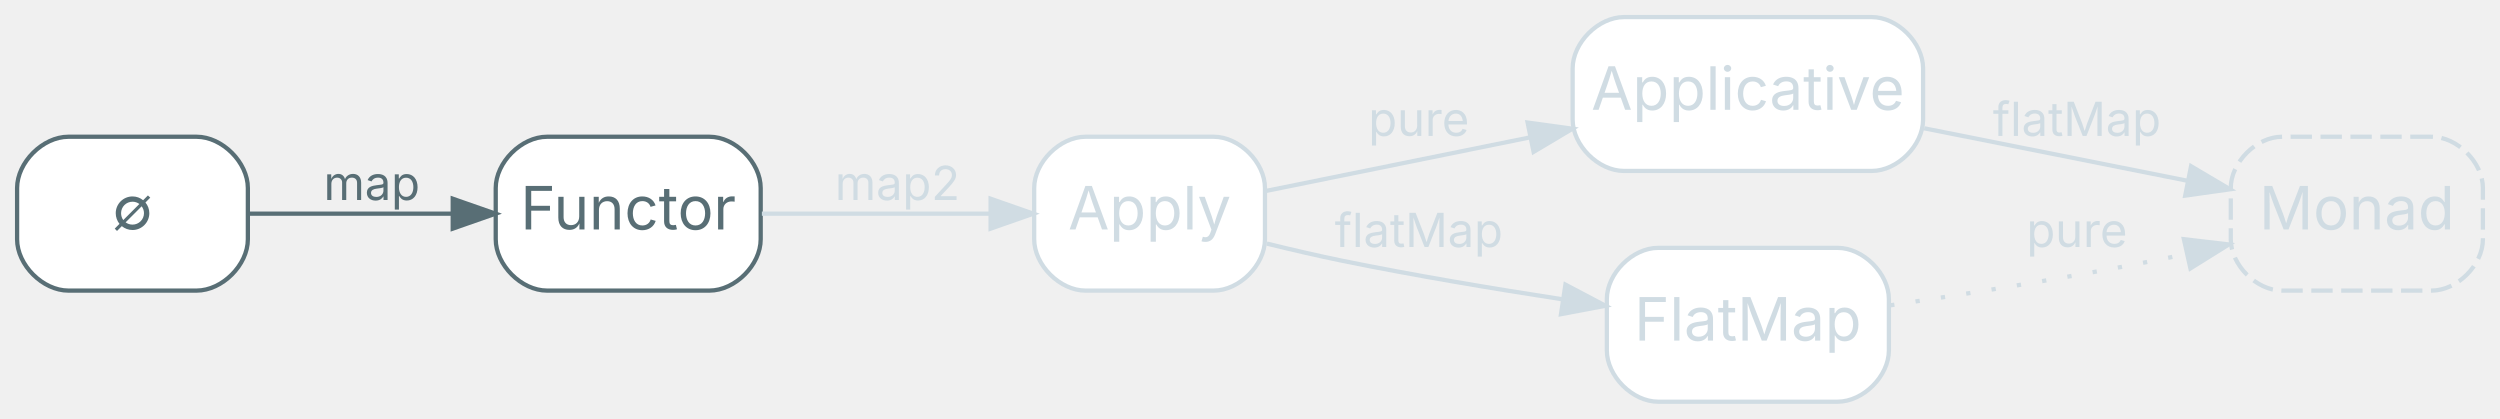
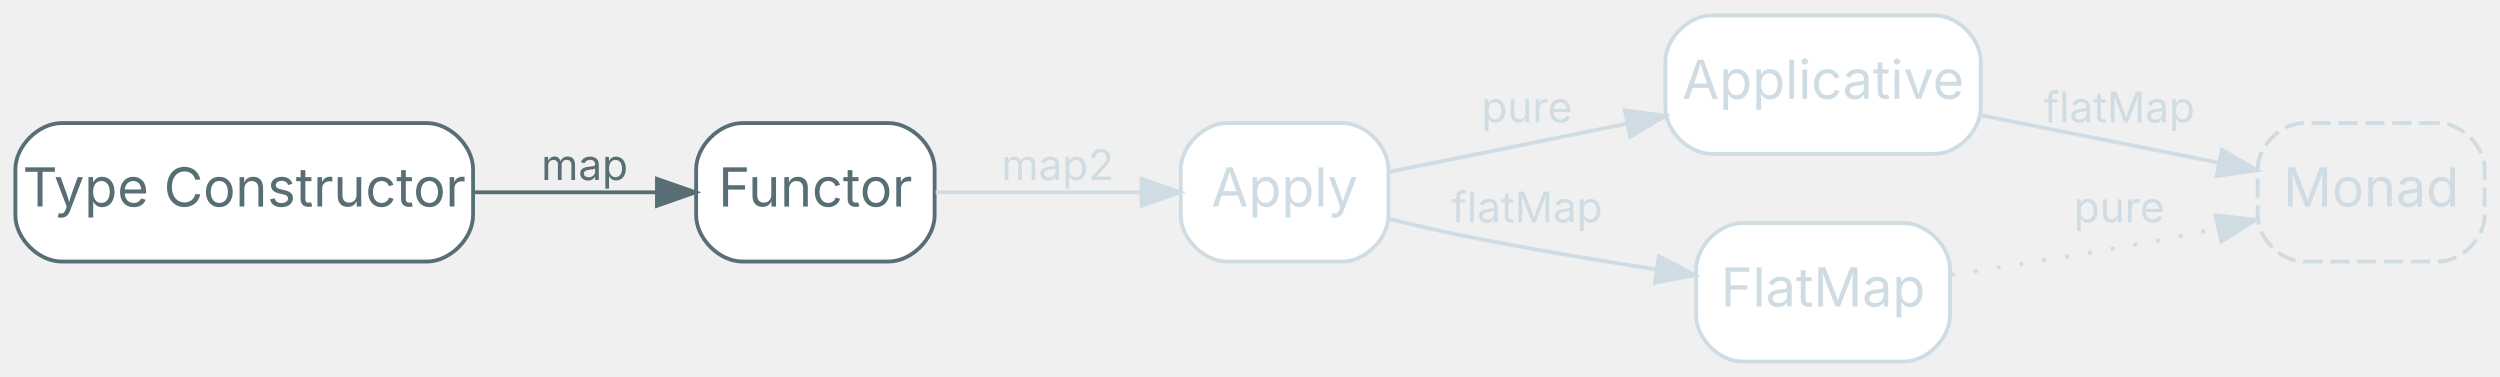
- <svg xmlns="http://www.w3.org/2000/svg" width="585pt" height="98pt" viewBox="0.00 0.00 585.00 98.00">
+ <svg xmlns="http://www.w3.org/2000/svg" width="650pt" height="98pt" viewBox="0.00 0.00 650.00 98.00">
  <g id="graph0" class="graph" transform="scale(1 1) rotate(0) translate(4 94)">
    <g id="node1" class="node">
-       <path fill="#ffffff" stroke="#586e75" d="M42,-62C42,-62 12,-62 12,-62 6,-62 0,-56 0,-50 0,-50 0,-38 0,-38 0,-32 6,-26 12,-26 12,-26 42,-26 42,-26 48,-26 54,-32 54,-38 54,-38 54,-50 54,-50 54,-56 48,-62 42,-62" />
-       <text text-anchor="middle" x="27" y="-40.3" font-family="Inter,Arial" font-size="14.00" fill="#586e75">∅</text>
+       <path fill="#ffffff" stroke="#586e75" d="M107,-62C107,-62 12,-62 12,-62 6,-62 0,-56 0,-50 0,-50 0,-38 0,-38 0,-32 6,-26 12,-26 12,-26 107,-26 107,-26 113,-26 119,-32 119,-38 119,-38 119,-50 119,-50 119,-56 113,-62 107,-62" />
+       <text text-anchor="middle" x="59.5" y="-40.3" font-family="Inter,Arial" font-size="14.00" fill="#586e75">Type Constructor</text>
    </g>
    <g id="node2" class="node">
-       <path fill="#ffffff" stroke="#586e75" d="M162,-62C162,-62 124,-62 124,-62 118,-62 112,-56 112,-50 112,-50 112,-38 112,-38 112,-32 118,-26 124,-26 124,-26 162,-26 162,-26 168,-26 174,-32 174,-38 174,-38 174,-50 174,-50 174,-56 168,-62 162,-62" />
-       <text text-anchor="middle" x="143" y="-40.3" font-family="Inter,Arial" font-size="14.00" fill="#586e75">Functor</text>
+       <path fill="#ffffff" stroke="#586e75" d="M227,-62C227,-62 189,-62 189,-62 183,-62 177,-56 177,-50 177,-50 177,-38 177,-38 177,-32 183,-26 189,-26 189,-26 227,-26 227,-26 233,-26 239,-32 239,-38 239,-38 239,-50 239,-50 239,-56 233,-62 227,-62" />
+       <text text-anchor="middle" x="208" y="-40.3" font-family="Inter,Arial" font-size="14.00" fill="#586e75">Functor</text>
    </g>
    <g id="edge1" class="edge">
-       <path fill="none" stroke="#586e75" d="M54.15,-44C68.28,-44 86.03,-44 101.87,-44" />
-       <polygon fill="#586e75" stroke="#586e75" points="101.94,-47.5 111.94,-44 101.94,-40.5 101.94,-47.5" />
-       <text text-anchor="middle" x="83" y="-47.2" font-family="Inter,Arial" font-size="11.00" fill="#586e75">map</text>
+       <path fill="none" stroke="#586e75" d="M119.24,-44C135.13,-44 151.96,-44 166.59,-44" />
+       <polygon fill="#586e75" stroke="#586e75" points="166.81,-47.5 176.81,-44 166.81,-40.5 166.81,-47.5" />
+       <text text-anchor="middle" x="148" y="-47.2" font-family="Inter,Arial" font-size="11.00" fill="#586e75">map</text>
    </g>
    <g id="node3" class="node disabled">
-       <path fill="#ffffff" stroke="#d0dce3" d="M280,-62C280,-62 250,-62 250,-62 244,-62 238,-56 238,-50 238,-50 238,-38 238,-38 238,-32 244,-26 250,-26 250,-26 280,-26 280,-26 286,-26 292,-32 292,-38 292,-38 292,-50 292,-50 292,-56 286,-62 280,-62" />
-       <text text-anchor="middle" x="265" y="-40.3" font-family="Inter,Arial" font-size="14.00" fill="#d0dce3">Apply</text>
+       <path fill="#ffffff" stroke="#d0dce3" d="M345,-62C345,-62 315,-62 315,-62 309,-62 303,-56 303,-50 303,-50 303,-38 303,-38 303,-32 309,-26 315,-26 315,-26 345,-26 345,-26 351,-26 357,-32 357,-38 357,-38 357,-50 357,-50 357,-56 351,-62 345,-62" />
+       <text text-anchor="middle" x="330" y="-40.3" font-family="Inter,Arial" font-size="14.00" fill="#d0dce3">Apply</text>
    </g>
    <g id="edge2" class="edge disabled">
-       <path fill="none" stroke="#d0dce3" d="M174.28,-44C190.5,-44 210.58,-44 227.64,-44" />
-       <polygon fill="#d0dce3" stroke="#d0dce3" points="227.8,-47.5 237.8,-44 227.8,-40.5 227.8,-47.5" />
-       <text text-anchor="middle" x="206" y="-47.2" font-family="Inter,Arial" font-size="11.00" fill="#d0dce3">map2</text>
+       <path fill="none" stroke="#d0dce3" d="M239.28,-44C255.5,-44 275.58,-44 292.64,-44" />
+       <polygon fill="#d0dce3" stroke="#d0dce3" points="292.8,-47.5 302.8,-44 292.8,-40.5 292.8,-47.5" />
+       <text text-anchor="middle" x="271" y="-47.2" font-family="Inter,Arial" font-size="11.00" fill="#d0dce3">map2</text>
    </g>
    <g id="node4" class="node disabled">
-       <path fill="#ffffff" stroke="#d0dce3" d="M434,-90C434,-90 376,-90 376,-90 370,-90 364,-84 364,-78 364,-78 364,-66 364,-66 364,-60 370,-54 376,-54 376,-54 434,-54 434,-54 440,-54 446,-60 446,-66 446,-66 446,-78 446,-78 446,-84 440,-90 434,-90" />
-       <text text-anchor="middle" x="405" y="-68.3" font-family="Inter,Arial" font-size="14.00" fill="#d0dce3">Applicative</text>
+       <path fill="#ffffff" stroke="#d0dce3" d="M499,-90C499,-90 441,-90 441,-90 435,-90 429,-84 429,-78 429,-78 429,-66 429,-66 429,-60 435,-54 441,-54 441,-54 499,-54 499,-54 505,-54 511,-60 511,-66 511,-66 511,-78 511,-78 511,-84 505,-90 499,-90" />
+       <text text-anchor="middle" x="470" y="-68.3" font-family="Inter,Arial" font-size="14.00" fill="#d0dce3">Applicative</text>
    </g>
    <g id="edge3" class="edge disabled">
-       <path fill="none" stroke="#d0dce3" d="M292.28,-49.33C309.69,-52.86 333.07,-57.61 353.95,-61.84" />
-       <polygon fill="#d0dce3" stroke="#d0dce3" points="353.46,-65.32 363.96,-63.88 354.86,-58.46 353.46,-65.32" />
-       <text text-anchor="middle" x="328" y="-62.2" font-family="Inter,Arial" font-size="11.00" fill="#d0dce3">pure</text>
+       <path fill="none" stroke="#d0dce3" d="M357.28,-49.33C374.69,-52.86 398.07,-57.61 418.95,-61.84" />
+       <polygon fill="#d0dce3" stroke="#d0dce3" points="418.46,-65.32 428.96,-63.88 419.86,-58.46 418.46,-65.32" />
+       <text text-anchor="middle" x="393" y="-62.2" font-family="Inter,Arial" font-size="11.00" fill="#d0dce3">pure</text>
    </g>
    <g id="node5" class="node disabled">
-       <path fill="#ffffff" stroke="#d0dce3" d="M426,-36C426,-36 384,-36 384,-36 378,-36 372,-30 372,-24 372,-24 372,-12 372,-12 372,-6 378,0 384,0 384,0 426,0 426,0 432,0 438,-6 438,-12 438,-12 438,-24 438,-24 438,-30 432,-36 426,-36" />
-       <text text-anchor="middle" x="405" y="-14.3" font-family="Inter,Arial" font-size="14.00" fill="#d0dce3">FlatMap</text>
+       <path fill="#ffffff" stroke="#d0dce3" d="M491,-36C491,-36 449,-36 449,-36 443,-36 437,-30 437,-24 437,-24 437,-12 437,-12 437,-6 443,0 449,0 449,0 491,0 491,0 497,0 503,-6 503,-12 503,-12 503,-24 503,-24 503,-30 497,-36 491,-36" />
+       <text text-anchor="middle" x="470" y="-14.3" font-family="Inter,Arial" font-size="14.00" fill="#d0dce3">FlatMap</text>
    </g>
    <g id="edge4" class="edge disabled">
-       <path fill="none" stroke="#d0dce3" d="M292.44,-37C298.21,-35.58 304.29,-34.17 310,-33 326.74,-29.58 345.28,-26.48 361.44,-23.99" />
-       <polygon fill="#d0dce3" stroke="#d0dce3" points="362.31,-27.4 371.68,-22.45 361.27,-20.48 362.31,-27.4" />
-       <text text-anchor="middle" x="328" y="-36.2" font-family="Inter,Arial" font-size="11.00" fill="#d0dce3">flatMap</text>
+       <path fill="none" stroke="#d0dce3" d="M357.44,-37C363.21,-35.58 369.29,-34.17 375,-33 391.74,-29.58 410.28,-26.48 426.44,-23.99" />
+       <polygon fill="#d0dce3" stroke="#d0dce3" points="427.31,-27.4 436.68,-22.45 426.27,-20.48 427.31,-27.4" />
+       <text text-anchor="middle" x="393" y="-36.2" font-family="Inter,Arial" font-size="11.00" fill="#d0dce3">flatMap</text>
    </g>
    <g id="node6" class="node impossible,disabled">
-       <path fill="none" stroke="#d0dce3" stroke-dasharray="5,2" d="M565,-62C565,-62 530,-62 530,-62 524,-62 518,-56 518,-50 518,-50 518,-38 518,-38 518,-32 524,-26 530,-26 530,-26 565,-26 565,-26 571,-26 577,-32 577,-38 577,-38 577,-50 577,-50 577,-56 571,-62 565,-62" />
-       <text text-anchor="middle" x="547.5" y="-40.3" font-family="Inter,Arial" font-size="14.00" fill="#d0dce3">Monad</text>
+       <path fill="none" stroke="#d0dce3" stroke-dasharray="5,2" d="M630,-62C630,-62 595,-62 595,-62 589,-62 583,-56 583,-50 583,-50 583,-38 583,-38 583,-32 589,-26 595,-26 595,-26 630,-26 630,-26 636,-26 642,-32 642,-38 642,-38 642,-50 642,-50 642,-56 636,-62 630,-62" />
+       <text text-anchor="middle" x="612.5" y="-40.3" font-family="Inter,Arial" font-size="14.00" fill="#d0dce3">Monad</text>
    </g>
    <g id="edge5" class="edge disabled">
-       <path fill="none" stroke="#d0dce3" d="M446.26,-63.98C465.65,-60.11 488.78,-55.5 507.93,-51.69" />
-       <polygon fill="#d0dce3" stroke="#d0dce3" points="508.71,-55.1 517.83,-49.71 507.34,-48.23 508.71,-55.1" />
-       <text text-anchor="middle" x="482" y="-62.2" font-family="Inter,Arial" font-size="11.00" fill="#d0dce3">flatMap</text>
+       <path fill="none" stroke="#d0dce3" d="M511.26,-63.98C530.65,-60.11 553.78,-55.5 572.93,-51.69" />
+       <polygon fill="#d0dce3" stroke="#d0dce3" points="573.71,-55.1 582.83,-49.71 572.34,-48.23 573.71,-55.1" />
+       <text text-anchor="middle" x="547" y="-62.2" font-family="Inter,Arial" font-size="11.00" fill="#d0dce3">flatMap</text>
    </g>
    <g id="edge6" class="edge impossible,disabled">
-       <path fill="none" stroke="#d0dce3" stroke-dasharray="1,5" d="M438.3,-22.55C456.48,-25.26 479.57,-28.96 500,-33 502.49,-33.49 505.05,-34.03 507.63,-34.58" />
-       <polygon fill="#d0dce3" stroke="#d0dce3" points="507.03,-38.03 517.55,-36.8 508.56,-31.2 507.03,-38.03" />
-       <text text-anchor="middle" x="482" y="-36.2" font-family="Inter,Arial" font-size="11.00" fill="#d0dce3">pure</text>
+       <path fill="none" stroke="#d0dce3" stroke-dasharray="1,5" d="M503.3,-22.55C521.48,-25.26 544.57,-28.96 565,-33 567.49,-33.49 570.05,-34.03 572.63,-34.58" />
+       <polygon fill="#d0dce3" stroke="#d0dce3" points="572.03,-38.03 582.55,-36.8 573.56,-31.2 572.03,-38.03" />
+       <text text-anchor="middle" x="547" y="-36.2" font-family="Inter,Arial" font-size="11.00" fill="#d0dce3">pure</text>
    </g>
  </g>
</svg>
